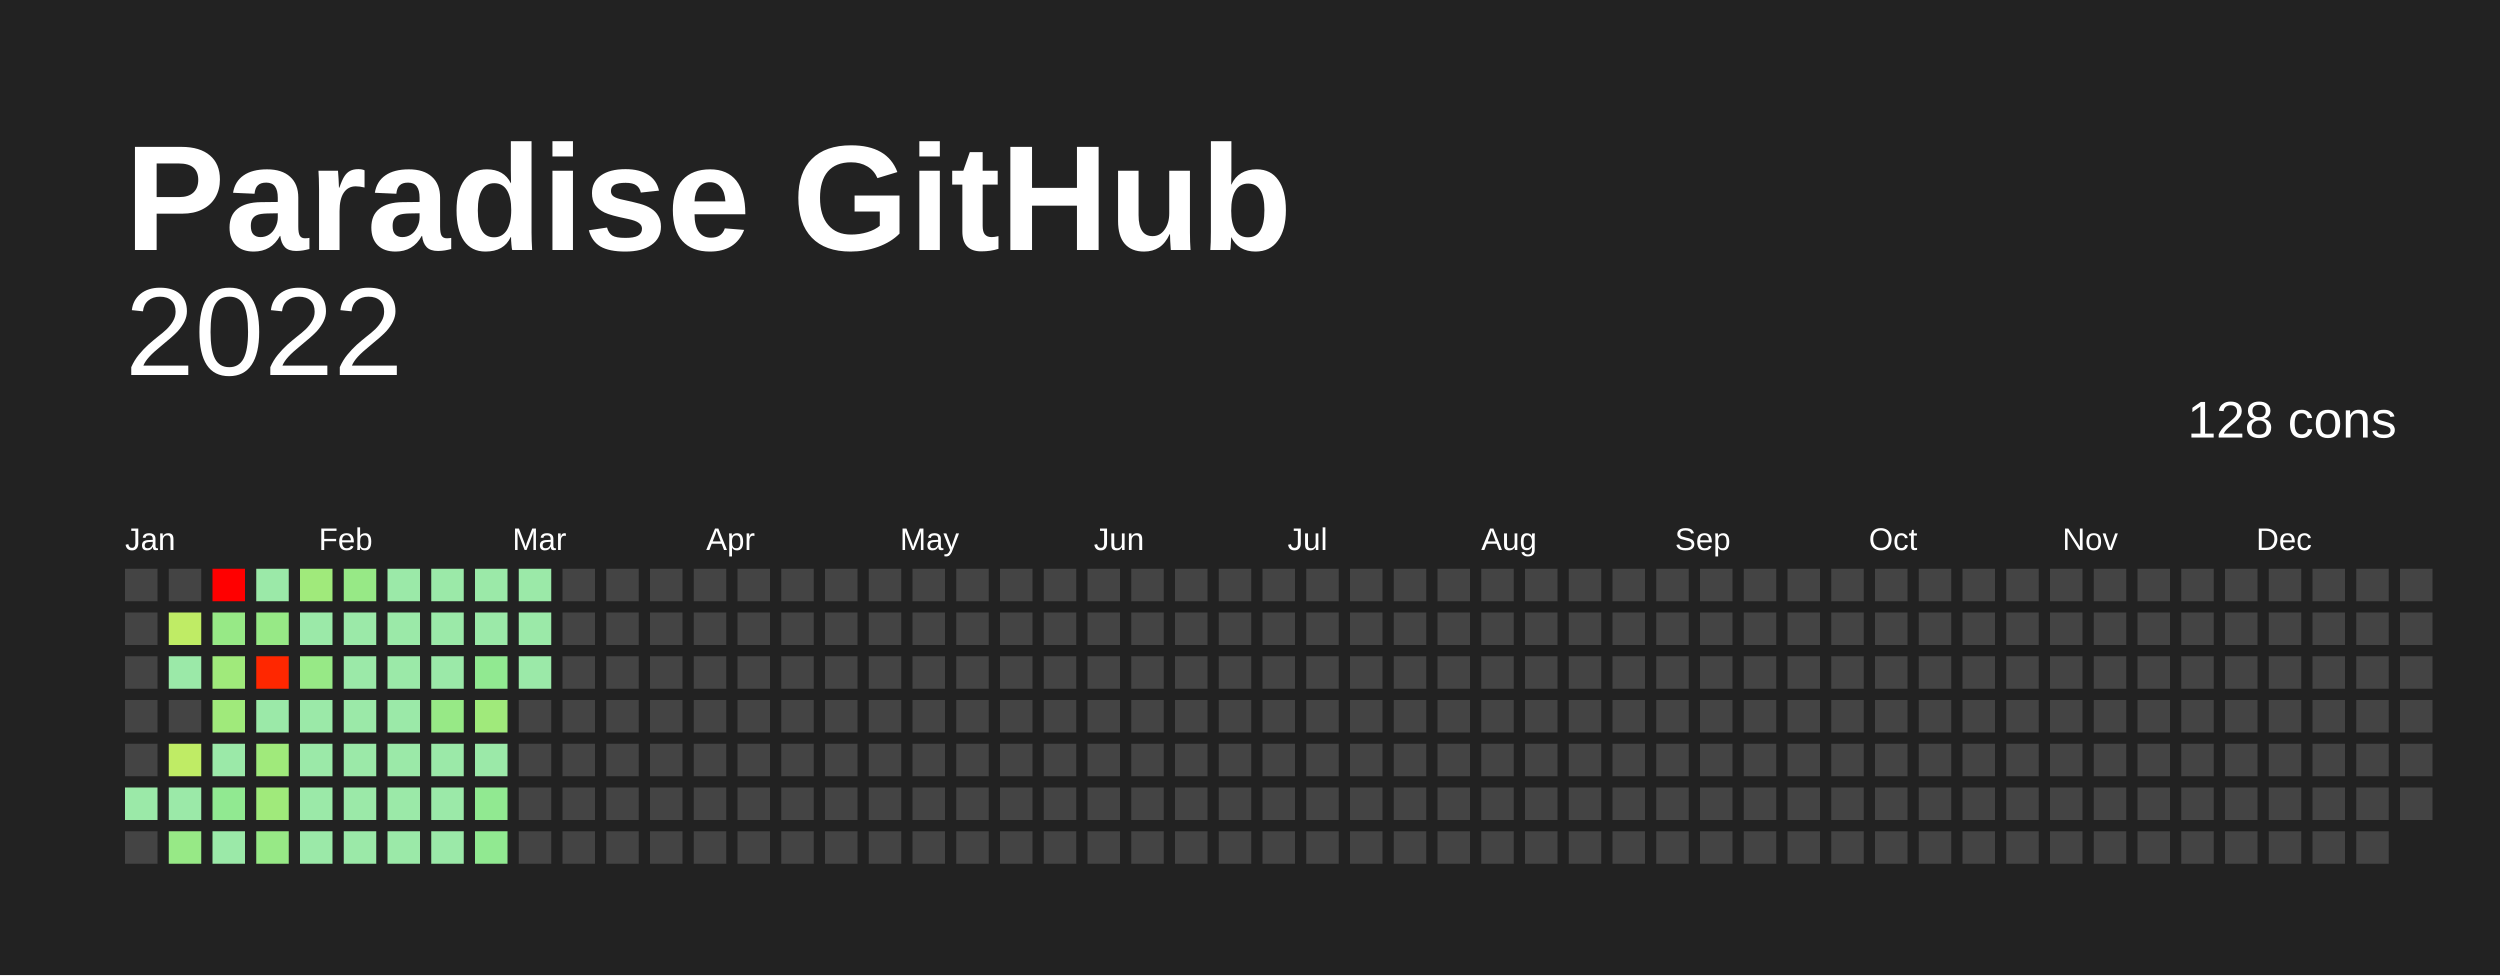
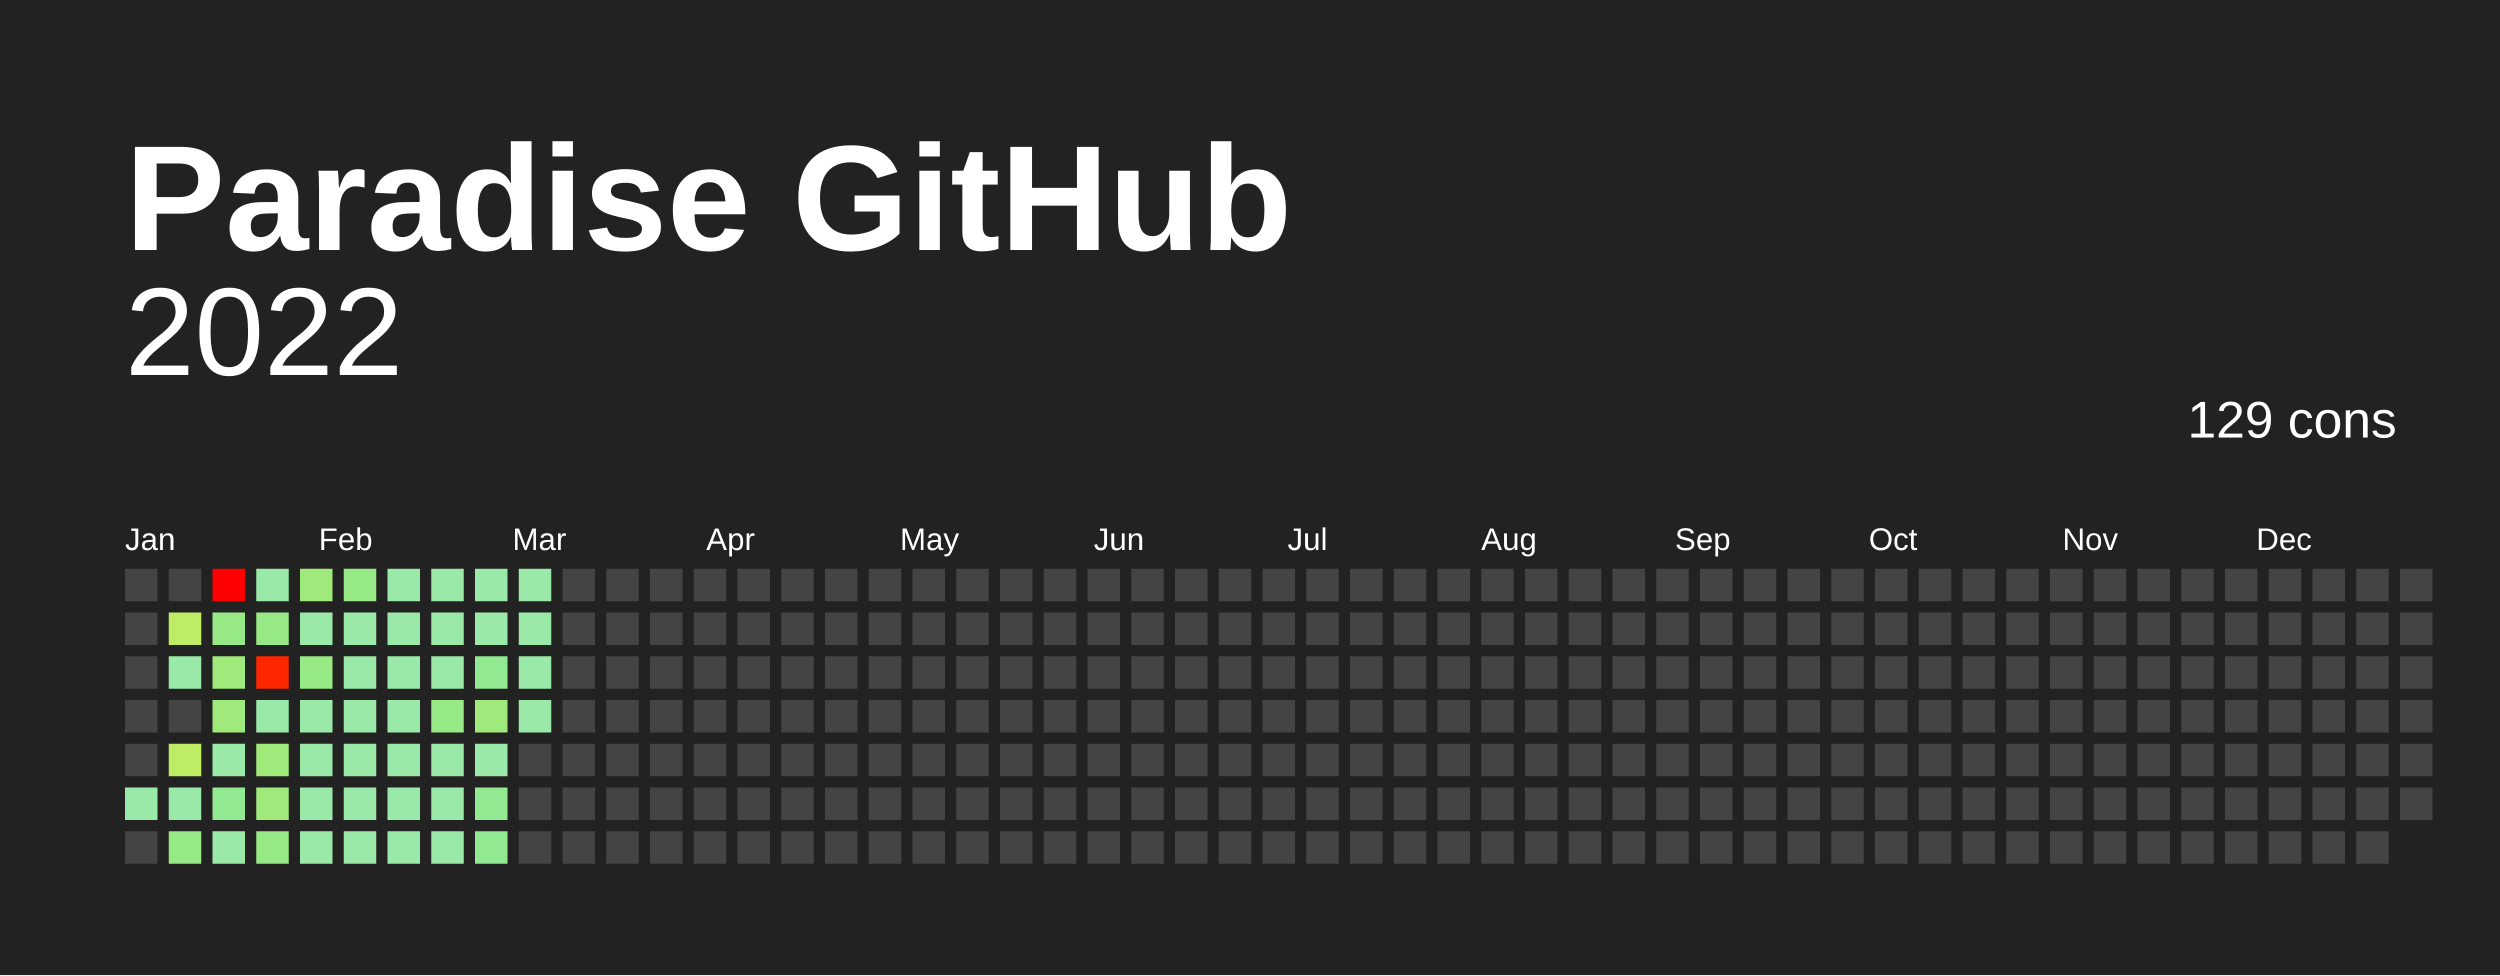
<svg xmlns="http://www.w3.org/2000/svg" baseProfile="full" height="78mm" version="1.1" viewBox="0,0,200,78" width="200mm">
  <defs />
  <rect fill="#222222" height="78" width="200" x="0" y="0" />
  <text fill="#FFFFFF" style="font-size:12px; font-family:Arial; font-weight:bold;" x="10" y="20">Paradise GitHub</text>
  <text alignment-baseline="hanging" fill="#FFFFFF" style="font-size:10.0px; font-family:Arial;" x="10" y="30">2022</text>
-   <text alignment-baseline="hanging" fill="#FFFFFF" style="font-size:4.125px; font-family:Arial;" x="175" y="35">128 cons</text>
+   <text alignment-baseline="hanging" fill="#FFFFFF" style="font-size:4.125px; font-family:Arial;" x="175" y="35">129 cons</text>
  <text fill="#FFFFFF" style="font-size:2.5px; font-family:Arial" x="10.0" y="44">Jan</text>
  <text fill="#FFFFFF" style="font-size:2.5px; font-family:Arial" x="25.5" y="44">Feb</text>
  <text fill="#FFFFFF" style="font-size:2.5px; font-family:Arial" x="41.0" y="44">Mar</text>
  <text fill="#FFFFFF" style="font-size:2.5px; font-family:Arial" x="56.5" y="44">Apr</text>
  <text fill="#FFFFFF" style="font-size:2.5px; font-family:Arial" x="72.0" y="44">May</text>
  <text fill="#FFFFFF" style="font-size:2.5px; font-family:Arial" x="87.5" y="44">Jun</text>
  <text fill="#FFFFFF" style="font-size:2.5px; font-family:Arial" x="103.0" y="44">Jul</text>
  <text fill="#FFFFFF" style="font-size:2.5px; font-family:Arial" x="118.5" y="44">Aug</text>
  <text fill="#FFFFFF" style="font-size:2.5px; font-family:Arial" x="134.0" y="44">Sep</text>
  <text fill="#FFFFFF" style="font-size:2.5px; font-family:Arial" x="149.5" y="44">Oct</text>
  <text fill="#FFFFFF" style="font-size:2.5px; font-family:Arial" x="165.0" y="44">Nov</text>
  <text fill="#FFFFFF" style="font-size:2.5px; font-family:Arial" x="180.5" y="44">Dec</text>
  <rect fill="#444444" height="2.6" width="2.6" x="10.0" y="45.5" />
  <rect fill="#444444" height="2.6" width="2.6" x="10.0" y="49.0" />
  <rect fill="#444444" height="2.6" width="2.6" x="10.0" y="52.5" />
  <rect fill="#444444" height="2.6" width="2.6" x="10.0" y="56.0" />
  <rect fill="#444444" height="2.6" width="2.6" x="10.0" y="59.5" />
  <rect fill="#9be9a8" height="2.6" width="2.6" x="10.0" y="63.0" />
  <rect fill="#444444" height="2.6" width="2.6" x="10.0" y="66.5" />
  <rect fill="#444444" height="2.6" width="2.6" x="13.5" y="45.5" />
  <rect fill="#bfec65" height="2.6" width="2.6" x="13.5" y="49.0" />
  <rect fill="#9be9a8" height="2.6" width="2.6" x="13.5" y="52.5" />
  <rect fill="#444444" height="2.6" width="2.6" x="13.5" y="56.0" />
  <rect fill="#bfec65" height="2.6" width="2.6" x="13.5" y="59.5" />
  <rect fill="#9be9a8" height="2.6" width="2.6" x="13.5" y="63.0" />
  <rect fill="#97e986" height="2.6" width="2.6" x="13.5" y="66.5" />
  <rect fill="red" height="2.6" width="2.6" x="17.0" y="45.5" />
  <rect fill="#97e986" height="2.6" width="2.6" x="17.0" y="49.0" />
  <rect fill="#a0ea7b" height="2.6" width="2.6" x="17.0" y="52.5" />
  <rect fill="#a0ea7b" height="2.6" width="2.6" x="17.0" y="56.0" />
  <rect fill="#9be9a8" height="2.6" width="2.6" x="17.0" y="59.5" />
  <rect fill="#91e991" height="2.6" width="2.6" x="17.0" y="63.0" />
  <rect fill="#9be9a8" height="2.6" width="2.6" x="17.0" y="66.5" />
  <rect fill="#9be9a8" height="2.6" width="2.6" x="20.5" y="45.5" />
  <rect fill="#97e986" height="2.6" width="2.6" x="20.5" y="49.0" />
  <rect fill="#ff2700" height="2.6" width="2.6" x="20.5" y="52.5" />
  <rect fill="#9be9a8" height="2.6" width="2.6" x="20.5" y="56.0" />
  <rect fill="#a0ea7b" height="2.6" width="2.6" x="20.5" y="59.5" />
  <rect fill="#a0ea7b" height="2.6" width="2.6" x="20.5" y="63.0" />
  <rect fill="#97e986" height="2.6" width="2.6" x="20.5" y="66.5" />
  <rect fill="#a0ea7b" height="2.6" width="2.6" x="24.0" y="45.5" />
  <rect fill="#9be9a8" height="2.6" width="2.6" x="24.0" y="49.0" />
  <rect fill="#97e986" height="2.6" width="2.6" x="24.0" y="52.5" />
  <rect fill="#9be9a8" height="2.6" width="2.6" x="24.0" y="56.0" />
  <rect fill="#9be9a8" height="2.6" width="2.6" x="24.0" y="59.5" />
  <rect fill="#9be9a8" height="2.6" width="2.6" x="24.0" y="63.0" />
  <rect fill="#9be9a8" height="2.6" width="2.6" x="24.0" y="66.5" />
  <rect fill="#97e986" height="2.6" width="2.6" x="27.5" y="45.5" />
  <rect fill="#9be9a8" height="2.6" width="2.6" x="27.5" y="49.0" />
  <rect fill="#9be9a8" height="2.6" width="2.6" x="27.5" y="52.5" />
  <rect fill="#9be9a8" height="2.6" width="2.6" x="27.5" y="56.0" />
  <rect fill="#9be9a8" height="2.6" width="2.6" x="27.5" y="59.5" />
  <rect fill="#9be9a8" height="2.6" width="2.6" x="27.5" y="63.0" />
  <rect fill="#9be9a8" height="2.6" width="2.6" x="27.5" y="66.5" />
  <rect fill="#9be9a8" height="2.6" width="2.6" x="31.0" y="45.5" />
  <rect fill="#9be9a8" height="2.6" width="2.6" x="31.0" y="49.0" />
  <rect fill="#9be9a8" height="2.6" width="2.6" x="31.0" y="52.5" />
  <rect fill="#9be9a8" height="2.6" width="2.6" x="31.0" y="56.0" />
  <rect fill="#9be9a8" height="2.6" width="2.6" x="31.0" y="59.5" />
  <rect fill="#9be9a8" height="2.6" width="2.6" x="31.0" y="63.0" />
  <rect fill="#9be9a8" height="2.6" width="2.6" x="31.0" y="66.5" />
  <rect fill="#9be9a8" height="2.6" width="2.6" x="34.5" y="45.5" />
  <rect fill="#9be9a8" height="2.6" width="2.6" x="34.5" y="49.0" />
  <rect fill="#9be9a8" height="2.6" width="2.6" x="34.5" y="52.5" />
  <rect fill="#97e986" height="2.6" width="2.6" x="34.5" y="56.0" />
  <rect fill="#9be9a8" height="2.6" width="2.6" x="34.5" y="59.5" />
  <rect fill="#9be9a8" height="2.6" width="2.6" x="34.5" y="63.0" />
  <rect fill="#9be9a8" height="2.6" width="2.6" x="34.5" y="66.5" />
  <rect fill="#9be9a8" height="2.6" width="2.6" x="38.0" y="45.5" />
  <rect fill="#9be9a8" height="2.6" width="2.6" x="38.0" y="49.0" />
  <rect fill="#91e991" height="2.6" width="2.6" x="38.0" y="52.5" />
  <rect fill="#a0ea7b" height="2.6" width="2.6" x="38.0" y="56.0" />
  <rect fill="#9be9a8" height="2.6" width="2.6" x="38.0" y="59.5" />
  <rect fill="#91e991" height="2.6" width="2.6" x="38.0" y="63.0" />
  <rect fill="#91e991" height="2.6" width="2.6" x="38.0" y="66.5" />
  <rect fill="#9be9a8" height="2.6" width="2.6" x="41.5" y="45.5" />
  <rect fill="#9be9a8" height="2.6" width="2.6" x="41.5" y="49.0" />
  <rect fill="#9be9a8" height="2.6" width="2.6" x="41.5" y="52.5" />
-   <rect fill="#444444" height="2.6" width="2.6" x="41.5" y="56.0" />
+   <rect fill="#9be9a8" height="2.6" width="2.6" x="41.5" y="56.0" />
  <rect fill="#444444" height="2.6" width="2.6" x="41.5" y="59.5" />
  <rect fill="#444444" height="2.6" width="2.6" x="41.5" y="63.0" />
  <rect fill="#444444" height="2.6" width="2.6" x="41.5" y="66.5" />
  <rect fill="#444444" height="2.6" width="2.6" x="45.0" y="45.5" />
  <rect fill="#444444" height="2.6" width="2.6" x="45.0" y="49.0" />
  <rect fill="#444444" height="2.6" width="2.6" x="45.0" y="52.5" />
  <rect fill="#444444" height="2.6" width="2.6" x="45.0" y="56.0" />
  <rect fill="#444444" height="2.6" width="2.6" x="45.0" y="59.5" />
  <rect fill="#444444" height="2.6" width="2.6" x="45.0" y="63.0" />
  <rect fill="#444444" height="2.6" width="2.6" x="45.0" y="66.5" />
  <rect fill="#444444" height="2.6" width="2.6" x="48.5" y="45.5" />
  <rect fill="#444444" height="2.6" width="2.6" x="48.5" y="49.0" />
  <rect fill="#444444" height="2.6" width="2.6" x="48.5" y="52.5" />
  <rect fill="#444444" height="2.6" width="2.6" x="48.5" y="56.0" />
  <rect fill="#444444" height="2.6" width="2.6" x="48.5" y="59.5" />
  <rect fill="#444444" height="2.6" width="2.6" x="48.5" y="63.0" />
  <rect fill="#444444" height="2.6" width="2.6" x="48.5" y="66.5" />
  <rect fill="#444444" height="2.6" width="2.6" x="52.0" y="45.5" />
  <rect fill="#444444" height="2.6" width="2.6" x="52.0" y="49.0" />
  <rect fill="#444444" height="2.6" width="2.6" x="52.0" y="52.5" />
  <rect fill="#444444" height="2.6" width="2.6" x="52.0" y="56.0" />
  <rect fill="#444444" height="2.6" width="2.6" x="52.0" y="59.5" />
  <rect fill="#444444" height="2.6" width="2.6" x="52.0" y="63.0" />
  <rect fill="#444444" height="2.6" width="2.6" x="52.0" y="66.5" />
  <rect fill="#444444" height="2.6" width="2.6" x="55.5" y="45.5" />
  <rect fill="#444444" height="2.6" width="2.6" x="55.5" y="49.0" />
  <rect fill="#444444" height="2.6" width="2.6" x="55.5" y="52.5" />
  <rect fill="#444444" height="2.6" width="2.6" x="55.5" y="56.0" />
  <rect fill="#444444" height="2.6" width="2.6" x="55.5" y="59.5" />
  <rect fill="#444444" height="2.6" width="2.6" x="55.5" y="63.0" />
  <rect fill="#444444" height="2.6" width="2.6" x="55.5" y="66.5" />
  <rect fill="#444444" height="2.6" width="2.6" x="59.0" y="45.5" />
  <rect fill="#444444" height="2.6" width="2.6" x="59.0" y="49.0" />
  <rect fill="#444444" height="2.6" width="2.6" x="59.0" y="52.5" />
  <rect fill="#444444" height="2.6" width="2.6" x="59.0" y="56.0" />
  <rect fill="#444444" height="2.6" width="2.6" x="59.0" y="59.5" />
  <rect fill="#444444" height="2.6" width="2.6" x="59.0" y="63.0" />
  <rect fill="#444444" height="2.6" width="2.6" x="59.0" y="66.5" />
  <rect fill="#444444" height="2.6" width="2.6" x="62.5" y="45.5" />
  <rect fill="#444444" height="2.6" width="2.6" x="62.5" y="49.0" />
  <rect fill="#444444" height="2.6" width="2.6" x="62.5" y="52.5" />
  <rect fill="#444444" height="2.6" width="2.6" x="62.5" y="56.0" />
  <rect fill="#444444" height="2.6" width="2.6" x="62.5" y="59.5" />
  <rect fill="#444444" height="2.6" width="2.6" x="62.5" y="63.0" />
  <rect fill="#444444" height="2.6" width="2.6" x="62.5" y="66.5" />
  <rect fill="#444444" height="2.6" width="2.6" x="66.0" y="45.5" />
  <rect fill="#444444" height="2.6" width="2.6" x="66.0" y="49.0" />
  <rect fill="#444444" height="2.6" width="2.6" x="66.0" y="52.5" />
  <rect fill="#444444" height="2.6" width="2.6" x="66.0" y="56.0" />
  <rect fill="#444444" height="2.6" width="2.6" x="66.0" y="59.5" />
  <rect fill="#444444" height="2.6" width="2.6" x="66.0" y="63.0" />
  <rect fill="#444444" height="2.6" width="2.6" x="66.0" y="66.5" />
  <rect fill="#444444" height="2.6" width="2.6" x="69.5" y="45.5" />
  <rect fill="#444444" height="2.6" width="2.6" x="69.5" y="49.0" />
  <rect fill="#444444" height="2.6" width="2.6" x="69.5" y="52.5" />
  <rect fill="#444444" height="2.6" width="2.6" x="69.5" y="56.0" />
  <rect fill="#444444" height="2.6" width="2.6" x="69.5" y="59.5" />
  <rect fill="#444444" height="2.6" width="2.6" x="69.5" y="63.0" />
  <rect fill="#444444" height="2.6" width="2.6" x="69.5" y="66.5" />
  <rect fill="#444444" height="2.6" width="2.6" x="73.0" y="45.5" />
  <rect fill="#444444" height="2.6" width="2.6" x="73.0" y="49.0" />
  <rect fill="#444444" height="2.6" width="2.6" x="73.0" y="52.5" />
  <rect fill="#444444" height="2.6" width="2.6" x="73.0" y="56.0" />
  <rect fill="#444444" height="2.6" width="2.6" x="73.0" y="59.5" />
  <rect fill="#444444" height="2.6" width="2.6" x="73.0" y="63.0" />
  <rect fill="#444444" height="2.6" width="2.6" x="73.0" y="66.5" />
  <rect fill="#444444" height="2.6" width="2.6" x="76.5" y="45.5" />
  <rect fill="#444444" height="2.6" width="2.6" x="76.5" y="49.0" />
  <rect fill="#444444" height="2.6" width="2.6" x="76.5" y="52.5" />
  <rect fill="#444444" height="2.6" width="2.6" x="76.5" y="56.0" />
  <rect fill="#444444" height="2.6" width="2.6" x="76.5" y="59.5" />
  <rect fill="#444444" height="2.6" width="2.6" x="76.5" y="63.0" />
  <rect fill="#444444" height="2.6" width="2.6" x="76.5" y="66.5" />
  <rect fill="#444444" height="2.6" width="2.6" x="80.0" y="45.5" />
  <rect fill="#444444" height="2.6" width="2.6" x="80.0" y="49.0" />
  <rect fill="#444444" height="2.6" width="2.6" x="80.0" y="52.5" />
  <rect fill="#444444" height="2.6" width="2.6" x="80.0" y="56.0" />
  <rect fill="#444444" height="2.6" width="2.6" x="80.0" y="59.5" />
  <rect fill="#444444" height="2.6" width="2.6" x="80.0" y="63.0" />
  <rect fill="#444444" height="2.6" width="2.6" x="80.0" y="66.5" />
  <rect fill="#444444" height="2.6" width="2.6" x="83.5" y="45.5" />
  <rect fill="#444444" height="2.6" width="2.6" x="83.5" y="49.0" />
  <rect fill="#444444" height="2.6" width="2.6" x="83.5" y="52.5" />
  <rect fill="#444444" height="2.6" width="2.6" x="83.5" y="56.0" />
  <rect fill="#444444" height="2.6" width="2.6" x="83.5" y="59.5" />
  <rect fill="#444444" height="2.6" width="2.6" x="83.5" y="63.0" />
  <rect fill="#444444" height="2.6" width="2.6" x="83.5" y="66.5" />
  <rect fill="#444444" height="2.6" width="2.6" x="87.0" y="45.5" />
  <rect fill="#444444" height="2.6" width="2.6" x="87.0" y="49.0" />
  <rect fill="#444444" height="2.6" width="2.6" x="87.0" y="52.5" />
  <rect fill="#444444" height="2.6" width="2.6" x="87.0" y="56.0" />
  <rect fill="#444444" height="2.6" width="2.6" x="87.0" y="59.5" />
  <rect fill="#444444" height="2.6" width="2.6" x="87.0" y="63.0" />
  <rect fill="#444444" height="2.6" width="2.6" x="87.0" y="66.5" />
  <rect fill="#444444" height="2.6" width="2.6" x="90.5" y="45.5" />
  <rect fill="#444444" height="2.6" width="2.6" x="90.5" y="49.0" />
  <rect fill="#444444" height="2.6" width="2.6" x="90.5" y="52.5" />
  <rect fill="#444444" height="2.6" width="2.6" x="90.5" y="56.0" />
  <rect fill="#444444" height="2.6" width="2.6" x="90.5" y="59.5" />
  <rect fill="#444444" height="2.6" width="2.6" x="90.5" y="63.0" />
  <rect fill="#444444" height="2.6" width="2.6" x="90.5" y="66.5" />
  <rect fill="#444444" height="2.6" width="2.6" x="94.0" y="45.5" />
  <rect fill="#444444" height="2.6" width="2.6" x="94.0" y="49.0" />
  <rect fill="#444444" height="2.6" width="2.6" x="94.0" y="52.5" />
  <rect fill="#444444" height="2.6" width="2.6" x="94.0" y="56.0" />
  <rect fill="#444444" height="2.6" width="2.6" x="94.0" y="59.5" />
  <rect fill="#444444" height="2.6" width="2.6" x="94.0" y="63.0" />
  <rect fill="#444444" height="2.6" width="2.6" x="94.0" y="66.5" />
  <rect fill="#444444" height="2.6" width="2.6" x="97.5" y="45.5" />
  <rect fill="#444444" height="2.6" width="2.6" x="97.5" y="49.0" />
  <rect fill="#444444" height="2.6" width="2.6" x="97.5" y="52.5" />
  <rect fill="#444444" height="2.6" width="2.6" x="97.5" y="56.0" />
  <rect fill="#444444" height="2.6" width="2.6" x="97.5" y="59.5" />
  <rect fill="#444444" height="2.6" width="2.6" x="97.5" y="63.0" />
  <rect fill="#444444" height="2.6" width="2.6" x="97.5" y="66.5" />
  <rect fill="#444444" height="2.6" width="2.6" x="101.0" y="45.5" />
  <rect fill="#444444" height="2.6" width="2.6" x="101.0" y="49.0" />
  <rect fill="#444444" height="2.6" width="2.6" x="101.0" y="52.5" />
  <rect fill="#444444" height="2.6" width="2.6" x="101.0" y="56.0" />
  <rect fill="#444444" height="2.6" width="2.6" x="101.0" y="59.5" />
  <rect fill="#444444" height="2.6" width="2.6" x="101.0" y="63.0" />
  <rect fill="#444444" height="2.6" width="2.6" x="101.0" y="66.5" />
  <rect fill="#444444" height="2.6" width="2.6" x="104.5" y="45.5" />
  <rect fill="#444444" height="2.6" width="2.6" x="104.5" y="49.0" />
  <rect fill="#444444" height="2.6" width="2.6" x="104.5" y="52.5" />
  <rect fill="#444444" height="2.6" width="2.6" x="104.5" y="56.0" />
  <rect fill="#444444" height="2.6" width="2.6" x="104.5" y="59.5" />
  <rect fill="#444444" height="2.6" width="2.6" x="104.5" y="63.0" />
  <rect fill="#444444" height="2.6" width="2.6" x="104.5" y="66.5" />
  <rect fill="#444444" height="2.6" width="2.6" x="108.0" y="45.5" />
  <rect fill="#444444" height="2.6" width="2.6" x="108.0" y="49.0" />
  <rect fill="#444444" height="2.6" width="2.6" x="108.0" y="52.5" />
  <rect fill="#444444" height="2.6" width="2.6" x="108.0" y="56.0" />
  <rect fill="#444444" height="2.6" width="2.6" x="108.0" y="59.5" />
  <rect fill="#444444" height="2.6" width="2.6" x="108.0" y="63.0" />
  <rect fill="#444444" height="2.6" width="2.6" x="108.0" y="66.5" />
  <rect fill="#444444" height="2.6" width="2.6" x="111.5" y="45.5" />
  <rect fill="#444444" height="2.6" width="2.6" x="111.5" y="49.0" />
  <rect fill="#444444" height="2.6" width="2.6" x="111.5" y="52.5" />
  <rect fill="#444444" height="2.6" width="2.6" x="111.5" y="56.0" />
  <rect fill="#444444" height="2.6" width="2.6" x="111.5" y="59.5" />
  <rect fill="#444444" height="2.6" width="2.6" x="111.5" y="63.0" />
  <rect fill="#444444" height="2.6" width="2.6" x="111.5" y="66.5" />
  <rect fill="#444444" height="2.6" width="2.6" x="115.0" y="45.5" />
  <rect fill="#444444" height="2.6" width="2.6" x="115.0" y="49.0" />
  <rect fill="#444444" height="2.6" width="2.6" x="115.0" y="52.5" />
  <rect fill="#444444" height="2.6" width="2.6" x="115.0" y="56.0" />
  <rect fill="#444444" height="2.6" width="2.6" x="115.0" y="59.5" />
  <rect fill="#444444" height="2.6" width="2.6" x="115.0" y="63.0" />
  <rect fill="#444444" height="2.6" width="2.6" x="115.0" y="66.5" />
  <rect fill="#444444" height="2.6" width="2.6" x="118.5" y="45.5" />
  <rect fill="#444444" height="2.6" width="2.6" x="118.5" y="49.0" />
  <rect fill="#444444" height="2.6" width="2.6" x="118.5" y="52.5" />
  <rect fill="#444444" height="2.6" width="2.6" x="118.5" y="56.0" />
  <rect fill="#444444" height="2.6" width="2.6" x="118.5" y="59.5" />
  <rect fill="#444444" height="2.6" width="2.6" x="118.5" y="63.0" />
  <rect fill="#444444" height="2.6" width="2.6" x="118.5" y="66.5" />
  <rect fill="#444444" height="2.6" width="2.6" x="122.0" y="45.5" />
  <rect fill="#444444" height="2.6" width="2.6" x="122.0" y="49.0" />
  <rect fill="#444444" height="2.6" width="2.6" x="122.0" y="52.5" />
  <rect fill="#444444" height="2.6" width="2.6" x="122.0" y="56.0" />
  <rect fill="#444444" height="2.6" width="2.6" x="122.0" y="59.5" />
  <rect fill="#444444" height="2.6" width="2.6" x="122.0" y="63.0" />
  <rect fill="#444444" height="2.6" width="2.6" x="122.0" y="66.5" />
  <rect fill="#444444" height="2.6" width="2.6" x="125.5" y="45.5" />
  <rect fill="#444444" height="2.6" width="2.6" x="125.5" y="49.0" />
  <rect fill="#444444" height="2.6" width="2.6" x="125.5" y="52.5" />
  <rect fill="#444444" height="2.6" width="2.6" x="125.5" y="56.0" />
  <rect fill="#444444" height="2.6" width="2.6" x="125.5" y="59.5" />
  <rect fill="#444444" height="2.6" width="2.6" x="125.5" y="63.0" />
  <rect fill="#444444" height="2.6" width="2.6" x="125.5" y="66.5" />
  <rect fill="#444444" height="2.6" width="2.6" x="129.0" y="45.5" />
  <rect fill="#444444" height="2.6" width="2.6" x="129.0" y="49.0" />
  <rect fill="#444444" height="2.6" width="2.6" x="129.0" y="52.5" />
  <rect fill="#444444" height="2.6" width="2.6" x="129.0" y="56.0" />
  <rect fill="#444444" height="2.6" width="2.6" x="129.0" y="59.5" />
  <rect fill="#444444" height="2.6" width="2.6" x="129.0" y="63.0" />
  <rect fill="#444444" height="2.6" width="2.6" x="129.0" y="66.5" />
  <rect fill="#444444" height="2.6" width="2.6" x="132.5" y="45.5" />
  <rect fill="#444444" height="2.6" width="2.6" x="132.5" y="49.0" />
  <rect fill="#444444" height="2.6" width="2.6" x="132.5" y="52.5" />
  <rect fill="#444444" height="2.6" width="2.6" x="132.5" y="56.0" />
  <rect fill="#444444" height="2.6" width="2.6" x="132.5" y="59.5" />
  <rect fill="#444444" height="2.6" width="2.6" x="132.5" y="63.0" />
  <rect fill="#444444" height="2.6" width="2.6" x="132.5" y="66.5" />
  <rect fill="#444444" height="2.6" width="2.6" x="136.0" y="45.5" />
  <rect fill="#444444" height="2.6" width="2.6" x="136.0" y="49.0" />
  <rect fill="#444444" height="2.6" width="2.6" x="136.0" y="52.5" />
  <rect fill="#444444" height="2.6" width="2.6" x="136.0" y="56.0" />
  <rect fill="#444444" height="2.6" width="2.6" x="136.0" y="59.5" />
  <rect fill="#444444" height="2.6" width="2.6" x="136.0" y="63.0" />
  <rect fill="#444444" height="2.6" width="2.6" x="136.0" y="66.5" />
  <rect fill="#444444" height="2.6" width="2.6" x="139.5" y="45.5" />
  <rect fill="#444444" height="2.6" width="2.6" x="139.5" y="49.0" />
  <rect fill="#444444" height="2.6" width="2.6" x="139.5" y="52.5" />
  <rect fill="#444444" height="2.6" width="2.6" x="139.5" y="56.0" />
  <rect fill="#444444" height="2.6" width="2.6" x="139.5" y="59.5" />
  <rect fill="#444444" height="2.6" width="2.6" x="139.5" y="63.0" />
  <rect fill="#444444" height="2.6" width="2.6" x="139.5" y="66.5" />
  <rect fill="#444444" height="2.6" width="2.6" x="143.0" y="45.5" />
  <rect fill="#444444" height="2.6" width="2.6" x="143.0" y="49.0" />
  <rect fill="#444444" height="2.6" width="2.6" x="143.0" y="52.5" />
  <rect fill="#444444" height="2.6" width="2.6" x="143.0" y="56.0" />
  <rect fill="#444444" height="2.6" width="2.6" x="143.0" y="59.5" />
  <rect fill="#444444" height="2.6" width="2.6" x="143.0" y="63.0" />
  <rect fill="#444444" height="2.6" width="2.6" x="143.0" y="66.5" />
  <rect fill="#444444" height="2.6" width="2.6" x="146.5" y="45.5" />
  <rect fill="#444444" height="2.6" width="2.6" x="146.5" y="49.0" />
  <rect fill="#444444" height="2.6" width="2.6" x="146.5" y="52.5" />
  <rect fill="#444444" height="2.6" width="2.6" x="146.5" y="56.0" />
  <rect fill="#444444" height="2.6" width="2.6" x="146.5" y="59.5" />
  <rect fill="#444444" height="2.6" width="2.6" x="146.5" y="63.0" />
  <rect fill="#444444" height="2.6" width="2.6" x="146.5" y="66.5" />
  <rect fill="#444444" height="2.6" width="2.6" x="150.0" y="45.5" />
  <rect fill="#444444" height="2.6" width="2.6" x="150.0" y="49.0" />
  <rect fill="#444444" height="2.6" width="2.6" x="150.0" y="52.5" />
  <rect fill="#444444" height="2.6" width="2.6" x="150.0" y="56.0" />
  <rect fill="#444444" height="2.6" width="2.6" x="150.0" y="59.5" />
  <rect fill="#444444" height="2.6" width="2.6" x="150.0" y="63.0" />
  <rect fill="#444444" height="2.6" width="2.6" x="150.0" y="66.5" />
  <rect fill="#444444" height="2.6" width="2.6" x="153.5" y="45.5" />
  <rect fill="#444444" height="2.6" width="2.6" x="153.5" y="49.0" />
  <rect fill="#444444" height="2.6" width="2.6" x="153.5" y="52.5" />
  <rect fill="#444444" height="2.6" width="2.6" x="153.5" y="56.0" />
  <rect fill="#444444" height="2.6" width="2.6" x="153.5" y="59.5" />
  <rect fill="#444444" height="2.6" width="2.6" x="153.5" y="63.0" />
  <rect fill="#444444" height="2.6" width="2.6" x="153.5" y="66.5" />
  <rect fill="#444444" height="2.6" width="2.6" x="157.0" y="45.5" />
  <rect fill="#444444" height="2.6" width="2.6" x="157.0" y="49.0" />
  <rect fill="#444444" height="2.6" width="2.6" x="157.0" y="52.5" />
  <rect fill="#444444" height="2.6" width="2.6" x="157.0" y="56.0" />
  <rect fill="#444444" height="2.6" width="2.6" x="157.0" y="59.5" />
  <rect fill="#444444" height="2.6" width="2.6" x="157.0" y="63.0" />
  <rect fill="#444444" height="2.6" width="2.6" x="157.0" y="66.5" />
  <rect fill="#444444" height="2.6" width="2.6" x="160.5" y="45.5" />
  <rect fill="#444444" height="2.6" width="2.6" x="160.5" y="49.0" />
  <rect fill="#444444" height="2.6" width="2.6" x="160.5" y="52.5" />
  <rect fill="#444444" height="2.6" width="2.6" x="160.5" y="56.0" />
  <rect fill="#444444" height="2.6" width="2.6" x="160.5" y="59.5" />
  <rect fill="#444444" height="2.6" width="2.6" x="160.5" y="63.0" />
  <rect fill="#444444" height="2.6" width="2.6" x="160.5" y="66.5" />
  <rect fill="#444444" height="2.6" width="2.6" x="164.0" y="45.5" />
  <rect fill="#444444" height="2.6" width="2.6" x="164.0" y="49.0" />
  <rect fill="#444444" height="2.6" width="2.6" x="164.0" y="52.5" />
  <rect fill="#444444" height="2.6" width="2.6" x="164.0" y="56.0" />
  <rect fill="#444444" height="2.6" width="2.6" x="164.0" y="59.5" />
  <rect fill="#444444" height="2.6" width="2.6" x="164.0" y="63.0" />
  <rect fill="#444444" height="2.6" width="2.6" x="164.0" y="66.5" />
  <rect fill="#444444" height="2.6" width="2.6" x="167.5" y="45.5" />
  <rect fill="#444444" height="2.6" width="2.6" x="167.5" y="49.0" />
  <rect fill="#444444" height="2.6" width="2.6" x="167.5" y="52.5" />
  <rect fill="#444444" height="2.6" width="2.6" x="167.5" y="56.0" />
  <rect fill="#444444" height="2.6" width="2.6" x="167.5" y="59.5" />
  <rect fill="#444444" height="2.6" width="2.6" x="167.5" y="63.0" />
  <rect fill="#444444" height="2.6" width="2.6" x="167.5" y="66.5" />
  <rect fill="#444444" height="2.6" width="2.6" x="171.0" y="45.5" />
  <rect fill="#444444" height="2.6" width="2.6" x="171.0" y="49.0" />
  <rect fill="#444444" height="2.6" width="2.6" x="171.0" y="52.5" />
  <rect fill="#444444" height="2.6" width="2.6" x="171.0" y="56.0" />
  <rect fill="#444444" height="2.6" width="2.6" x="171.0" y="59.5" />
  <rect fill="#444444" height="2.6" width="2.6" x="171.0" y="63.0" />
  <rect fill="#444444" height="2.6" width="2.6" x="171.0" y="66.5" />
  <rect fill="#444444" height="2.6" width="2.6" x="174.5" y="45.5" />
  <rect fill="#444444" height="2.6" width="2.6" x="174.5" y="49.0" />
  <rect fill="#444444" height="2.6" width="2.6" x="174.5" y="52.5" />
  <rect fill="#444444" height="2.6" width="2.6" x="174.5" y="56.0" />
  <rect fill="#444444" height="2.6" width="2.6" x="174.5" y="59.5" />
  <rect fill="#444444" height="2.6" width="2.6" x="174.5" y="63.0" />
  <rect fill="#444444" height="2.6" width="2.6" x="174.5" y="66.5" />
  <rect fill="#444444" height="2.6" width="2.6" x="178.0" y="45.5" />
  <rect fill="#444444" height="2.6" width="2.6" x="178.0" y="49.0" />
  <rect fill="#444444" height="2.6" width="2.6" x="178.0" y="52.5" />
  <rect fill="#444444" height="2.6" width="2.6" x="178.0" y="56.0" />
  <rect fill="#444444" height="2.6" width="2.6" x="178.0" y="59.5" />
  <rect fill="#444444" height="2.6" width="2.6" x="178.0" y="63.0" />
  <rect fill="#444444" height="2.6" width="2.6" x="178.0" y="66.5" />
  <rect fill="#444444" height="2.6" width="2.6" x="181.5" y="45.5" />
  <rect fill="#444444" height="2.6" width="2.6" x="181.5" y="49.0" />
  <rect fill="#444444" height="2.6" width="2.6" x="181.5" y="52.5" />
  <rect fill="#444444" height="2.6" width="2.6" x="181.5" y="56.0" />
  <rect fill="#444444" height="2.6" width="2.6" x="181.5" y="59.5" />
  <rect fill="#444444" height="2.6" width="2.6" x="181.5" y="63.0" />
  <rect fill="#444444" height="2.6" width="2.6" x="181.5" y="66.5" />
  <rect fill="#444444" height="2.6" width="2.6" x="185.0" y="45.5" />
  <rect fill="#444444" height="2.6" width="2.6" x="185.0" y="49.0" />
  <rect fill="#444444" height="2.6" width="2.6" x="185.0" y="52.5" />
  <rect fill="#444444" height="2.6" width="2.6" x="185.0" y="56.0" />
  <rect fill="#444444" height="2.6" width="2.6" x="185.0" y="59.5" />
  <rect fill="#444444" height="2.6" width="2.6" x="185.0" y="63.0" />
  <rect fill="#444444" height="2.6" width="2.6" x="185.0" y="66.5" />
  <rect fill="#444444" height="2.6" width="2.6" x="188.5" y="45.5" />
  <rect fill="#444444" height="2.6" width="2.6" x="188.5" y="49.0" />
  <rect fill="#444444" height="2.6" width="2.6" x="188.5" y="52.5" />
  <rect fill="#444444" height="2.6" width="2.6" x="188.5" y="56.0" />
  <rect fill="#444444" height="2.6" width="2.6" x="188.5" y="59.5" />
  <rect fill="#444444" height="2.6" width="2.6" x="188.5" y="63.0" />
  <rect fill="#444444" height="2.6" width="2.6" x="188.5" y="66.5" />
  <rect fill="#444444" height="2.6" width="2.6" x="192.0" y="45.5" />
  <rect fill="#444444" height="2.6" width="2.6" x="192.0" y="49.0" />
  <rect fill="#444444" height="2.6" width="2.6" x="192.0" y="52.5" />
  <rect fill="#444444" height="2.6" width="2.6" x="192.0" y="56.0" />
  <rect fill="#444444" height="2.6" width="2.6" x="192.0" y="59.5" />
  <rect fill="#444444" height="2.6" width="2.6" x="192.0" y="63.0" />
</svg>
